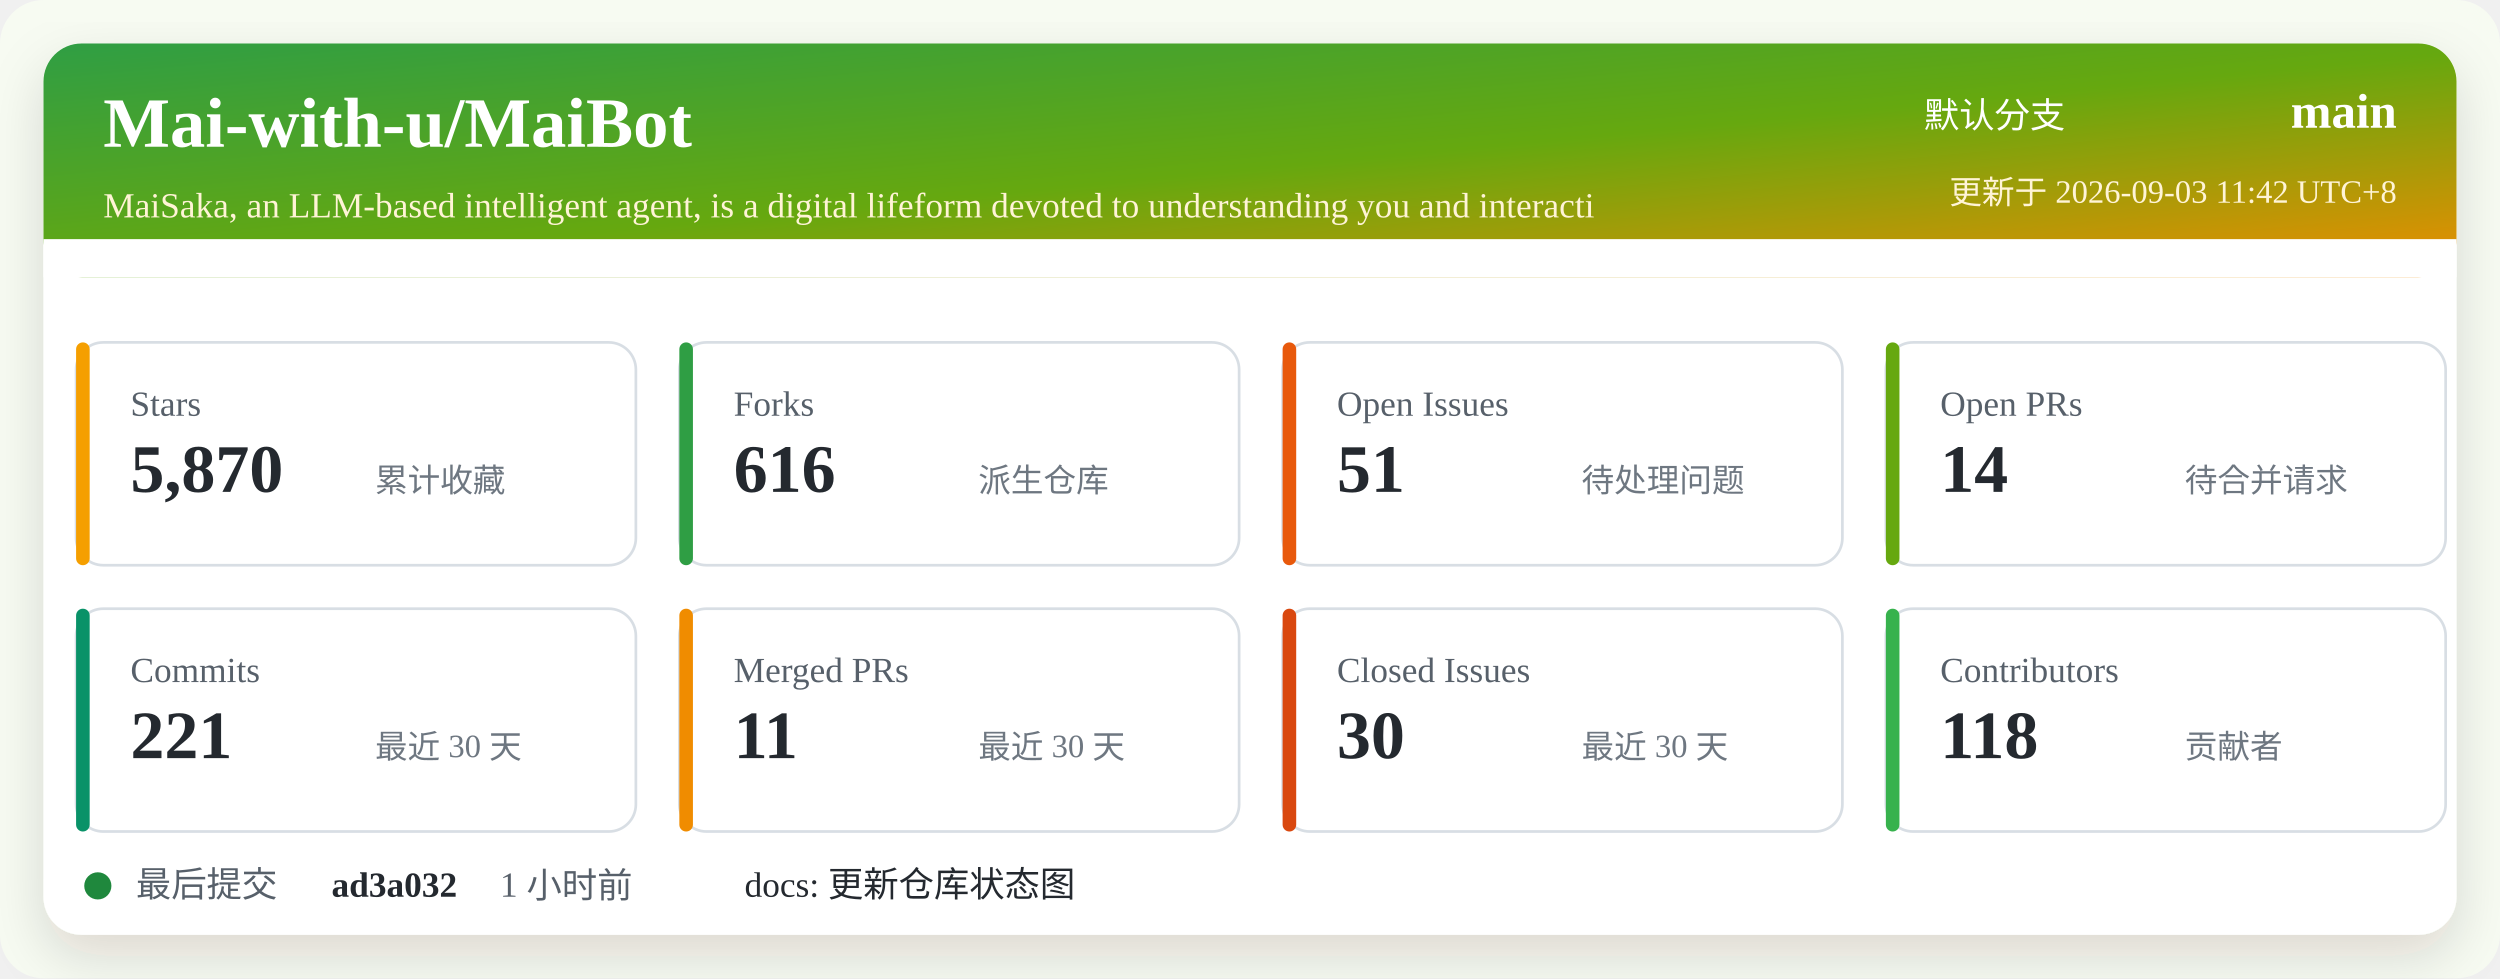
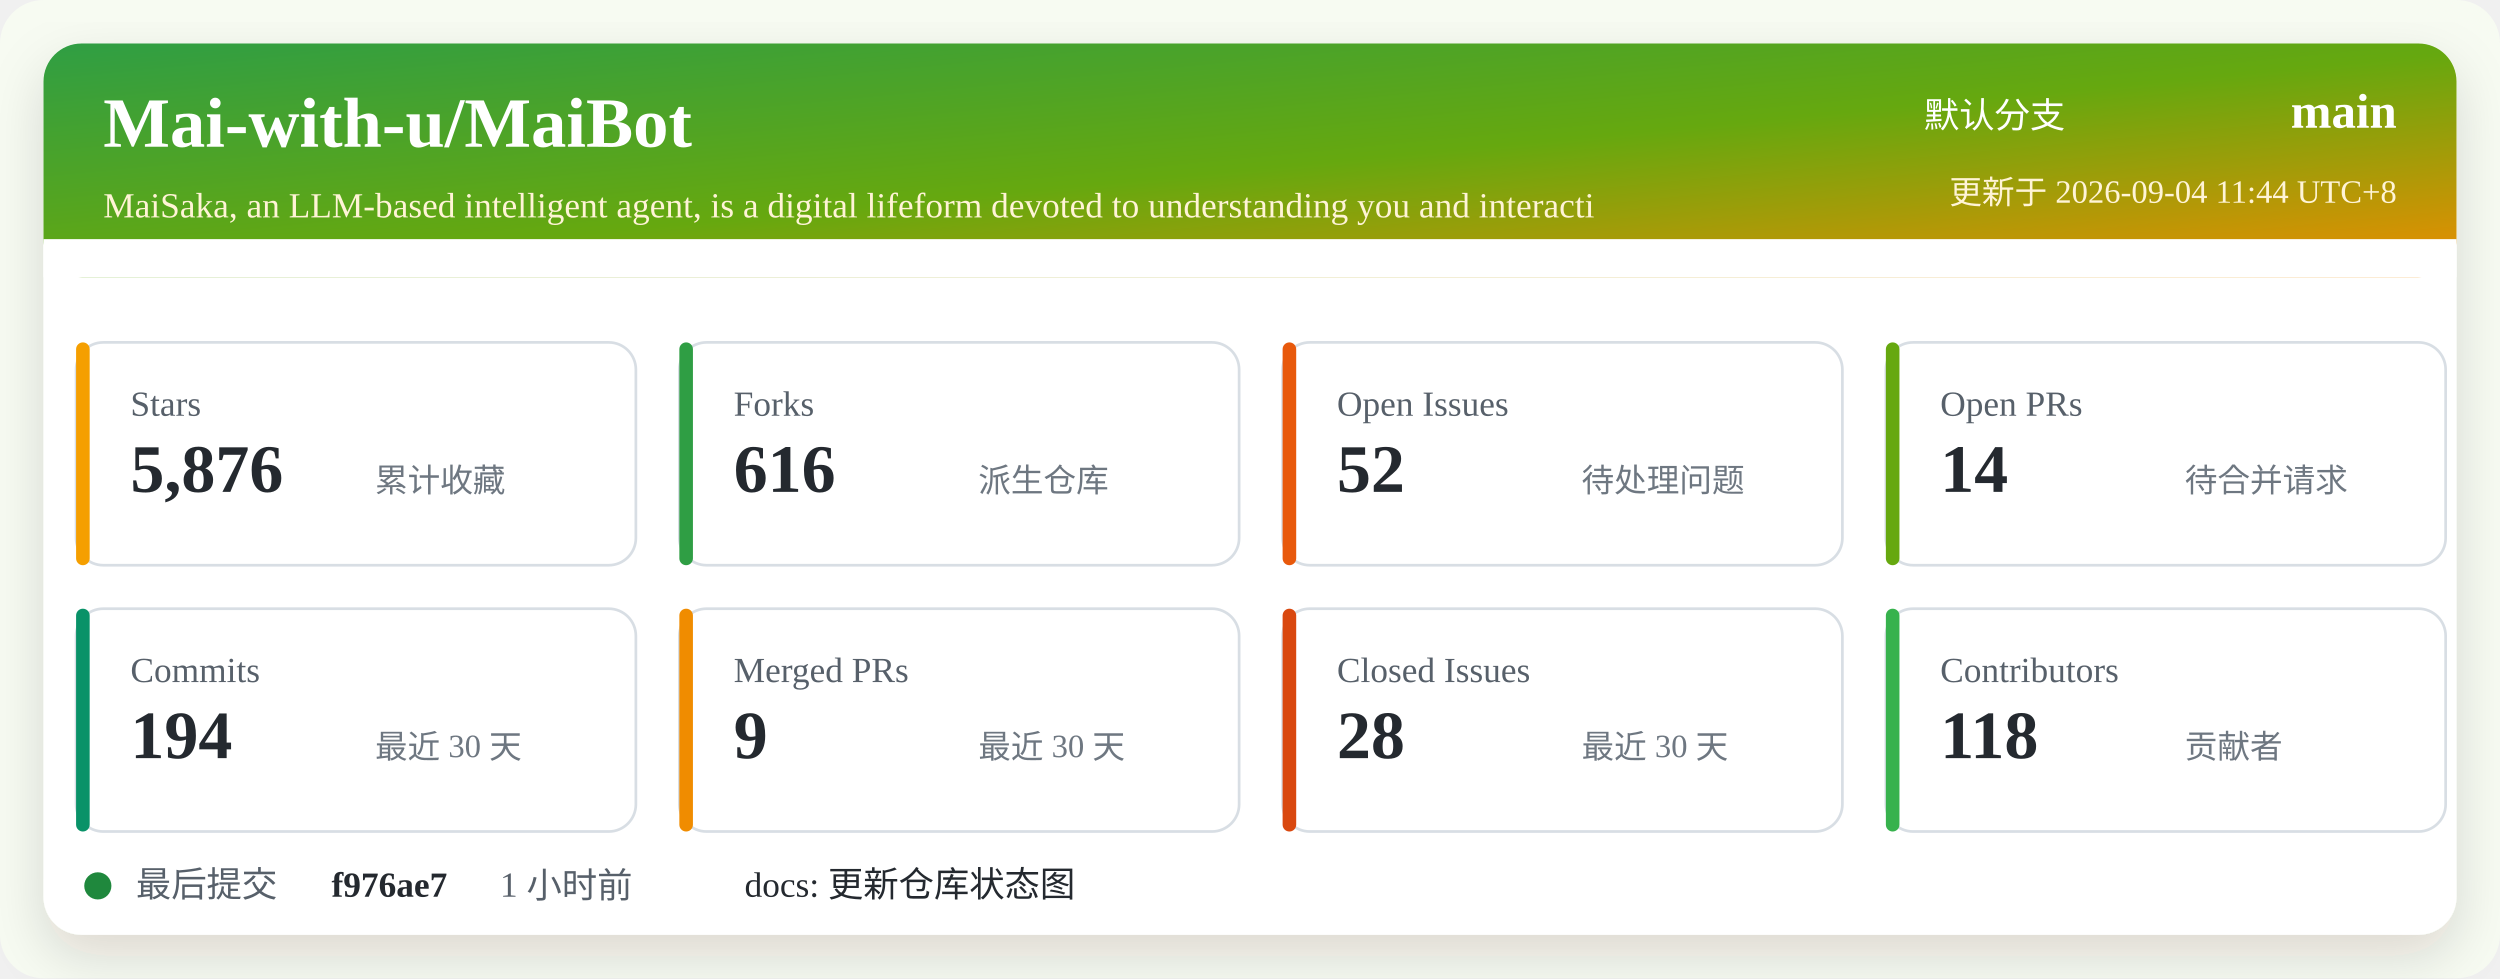
<svg xmlns="http://www.w3.org/2000/svg" width="920" height="360" viewBox="0 0 920 360" role="img" aria-labelledby="title desc">
  <defs>
    <linearGradient id="header" x1="0" x2="1" y1="0" y2="1">
      <stop offset="0%" stop-color="#2f9e44" />
      <stop offset="52%" stop-color="#66a80f" />
      <stop offset="100%" stop-color="#f08c00" />
    </linearGradient>
    <filter id="shadow" x="-5%" y="-5%" width="110%" height="110%">
      <feDropShadow dx="0" dy="8" stdDeviation="10" flood-color="#2b2318" flood-opacity="0.14" />
    </filter>
  </defs>
  <rect width="920" height="360" rx="16" fill="#f7fbf2" />
  <rect x="16" y="16" width="888" height="328" rx="14" fill="#ffffff" filter="url(#shadow)" />
  <rect x="16" y="16" width="888" height="86" rx="14" fill="url(#header)" />
  <path d="M16 88 H904 V102 H16 Z" fill="#ffffff" />
  <text x="38" y="54" fill="#ffffff" font-size="26" font-weight="700">Mai-with-u/MaiBot</text>
  <text x="38" y="80" fill="#fff4d6" font-size="13">MaiSaka, an LLM-based intelligent agent, is a digital lifeform devoted to understanding you and interacti</text>
  <text x="760" y="47" fill="#ffffff" font-size="13" text-anchor="end">默认分支</text>
  <text x="882" y="47" fill="#ffffff" font-size="18" font-weight="700" text-anchor="end">main</text>
-   <text x="882" y="75" fill="#fff4d6" font-size="12" text-anchor="end">更新于 2026-09-03 11:42 UTC+8</text>
+   <text x="882" y="75" fill="#fff4d6" font-size="12" text-anchor="end">更新于 2026-09-04 11:44 UTC+8</text>
  <g transform="translate(28 126)">
    <rect width="206" height="82" rx="10" fill="#ffffff" stroke="#d8dee4" />
    <rect x="0" y="0" width="5" height="82" rx="2.5" fill="#f59f00" />
    <text x="20" y="27" fill="#57606a" font-size="13">Stars</text>
-     <text x="20" y="55" fill="#24292f" font-size="25" font-weight="700">5,870</text>
+     <text x="20" y="55" fill="#24292f" font-size="25" font-weight="700">5,876</text>
    <text x="110" y="55" fill="#6e7781" font-size="12">累计收藏</text>
  </g>
  <g transform="translate(250 126)">
    <rect width="206" height="82" rx="10" fill="#ffffff" stroke="#d8dee4" />
    <rect x="0" y="0" width="5" height="82" rx="2.5" fill="#2f9e44" />
    <text x="20" y="27" fill="#57606a" font-size="13">Forks</text>
    <text x="20" y="55" fill="#24292f" font-size="25" font-weight="700">616</text>
    <text x="110" y="55" fill="#6e7781" font-size="12">派生仓库</text>
  </g>
  <g transform="translate(472 126)">
    <rect width="206" height="82" rx="10" fill="#ffffff" stroke="#d8dee4" />
    <rect x="0" y="0" width="5" height="82" rx="2.5" fill="#e8590c" />
    <text x="20" y="27" fill="#57606a" font-size="13">Open Issues</text>
-     <text x="20" y="55" fill="#24292f" font-size="25" font-weight="700">51</text>
+     <text x="20" y="55" fill="#24292f" font-size="25" font-weight="700">52</text>
    <text x="110" y="55" fill="#6e7781" font-size="12">待处理问题</text>
  </g>
  <g transform="translate(694 126)">
    <rect width="206" height="82" rx="10" fill="#ffffff" stroke="#d8dee4" />
    <rect x="0" y="0" width="5" height="82" rx="2.5" fill="#66a80f" />
    <text x="20" y="27" fill="#57606a" font-size="13">Open PRs</text>
    <text x="20" y="55" fill="#24292f" font-size="25" font-weight="700">14</text>
    <text x="110" y="55" fill="#6e7781" font-size="12">待合并请求</text>
  </g>
  <g transform="translate(28 224)">
    <rect width="206" height="82" rx="10" fill="#ffffff" stroke="#d8dee4" />
    <rect x="0" y="0" width="5" height="82" rx="2.5" fill="#099268" />
    <text x="20" y="27" fill="#57606a" font-size="13">Commits</text>
-     <text x="20" y="55" fill="#24292f" font-size="25" font-weight="700">221</text>
+     <text x="20" y="55" fill="#24292f" font-size="25" font-weight="700">194</text>
    <text x="110" y="55" fill="#6e7781" font-size="12">最近 30 天</text>
  </g>
  <g transform="translate(250 224)">
    <rect width="206" height="82" rx="10" fill="#ffffff" stroke="#d8dee4" />
    <rect x="0" y="0" width="5" height="82" rx="2.5" fill="#f08c00" />
    <text x="20" y="27" fill="#57606a" font-size="13">Merged PRs</text>
-     <text x="20" y="55" fill="#24292f" font-size="25" font-weight="700">11</text>
+     <text x="20" y="55" fill="#24292f" font-size="25" font-weight="700">9</text>
    <text x="110" y="55" fill="#6e7781" font-size="12">最近 30 天</text>
  </g>
  <g transform="translate(472 224)">
    <rect width="206" height="82" rx="10" fill="#ffffff" stroke="#d8dee4" />
    <rect x="0" y="0" width="5" height="82" rx="2.5" fill="#d9480f" />
    <text x="20" y="27" fill="#57606a" font-size="13">Closed Issues</text>
-     <text x="20" y="55" fill="#24292f" font-size="25" font-weight="700">30</text>
+     <text x="20" y="55" fill="#24292f" font-size="25" font-weight="700">28</text>
    <text x="110" y="55" fill="#6e7781" font-size="12">最近 30 天</text>
  </g>
  <g transform="translate(694 224)">
    <rect width="206" height="82" rx="10" fill="#ffffff" stroke="#d8dee4" />
    <rect x="0" y="0" width="5" height="82" rx="2.5" fill="#37b24d" />
    <text x="20" y="27" fill="#57606a" font-size="13">Contributors</text>
    <text x="20" y="55" fill="#24292f" font-size="25" font-weight="700">118</text>
    <text x="110" y="55" fill="#6e7781" font-size="12">贡献者</text>
  </g>
  <g transform="translate(28 318)">
    <circle cx="8" cy="8" r="5" fill="#1f883d" />
    <text x="22" y="12" fill="#57606a" font-size="13">最后提交</text>
-     <text x="94" y="12" fill="#24292f" font-size="13" font-weight="700">ad3a032</text>
+     <text x="94" y="12" fill="#24292f" font-size="13" font-weight="700">f976ae7</text>
    <text x="156" y="12" fill="#57606a" font-size="13">1 小时前</text>
    <text x="246" y="12" fill="#24292f" font-size="13">docs: 更新仓库状态图</text>
  </g>
</svg>
